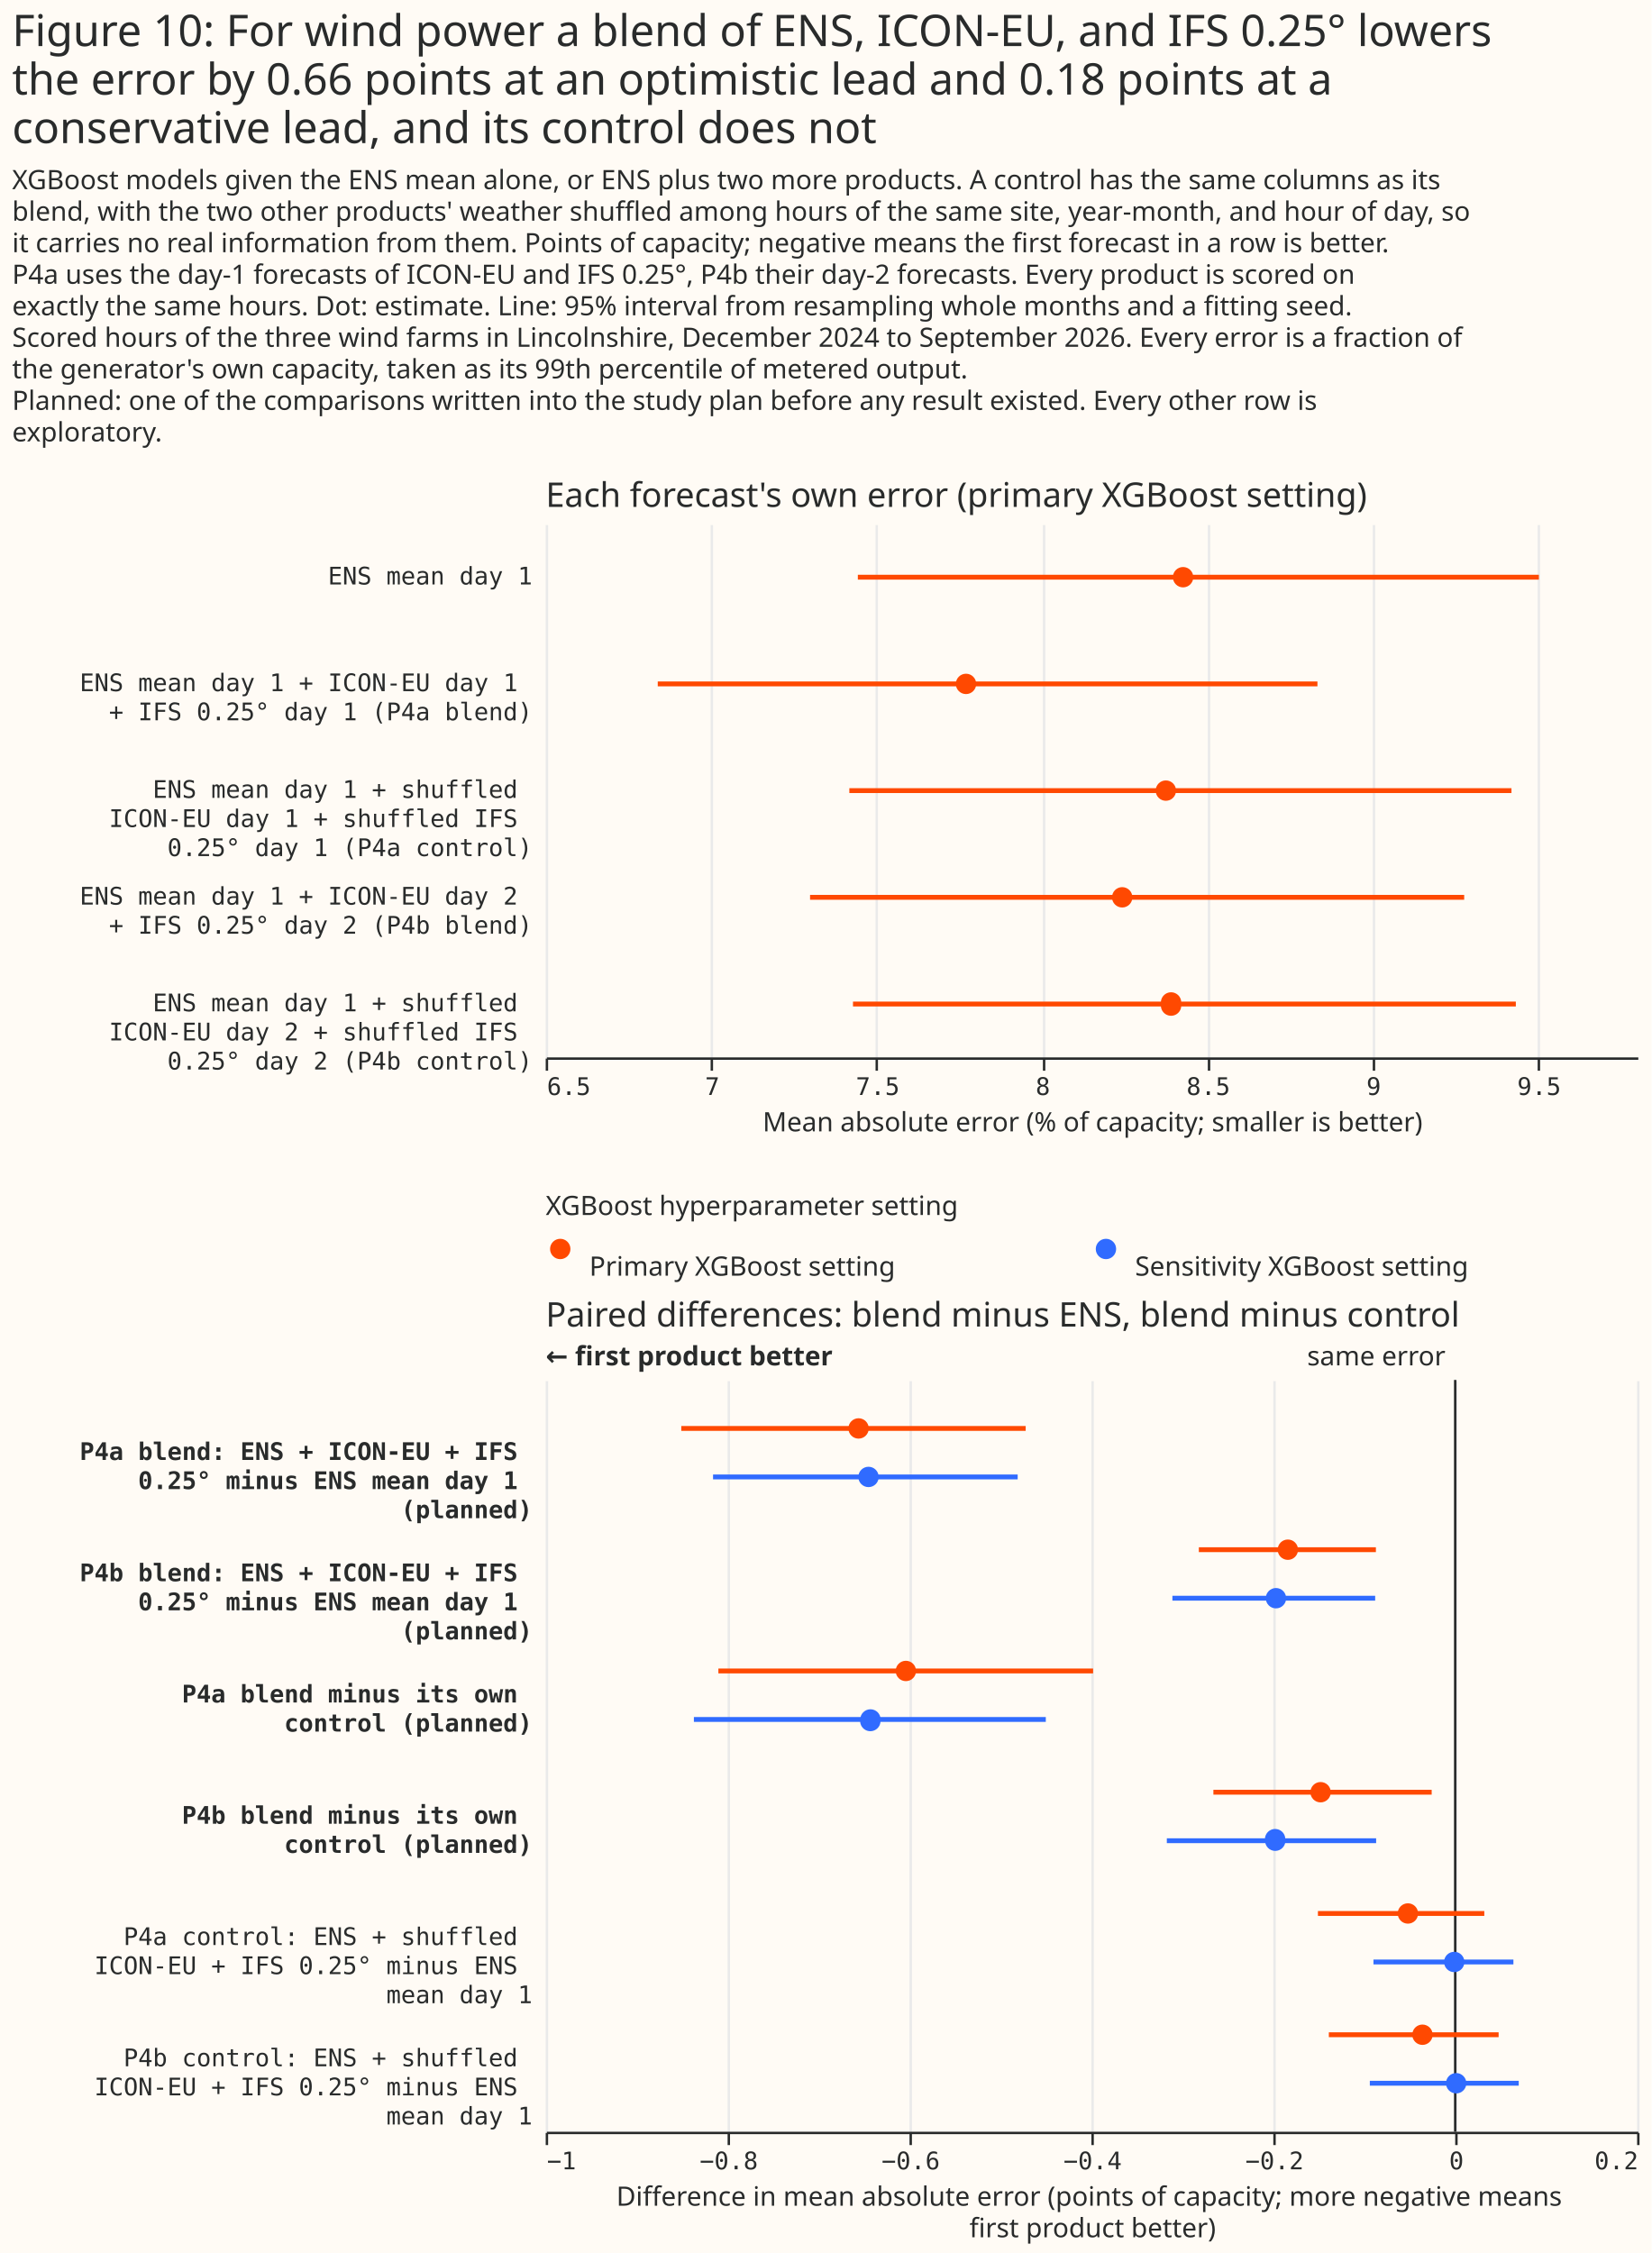
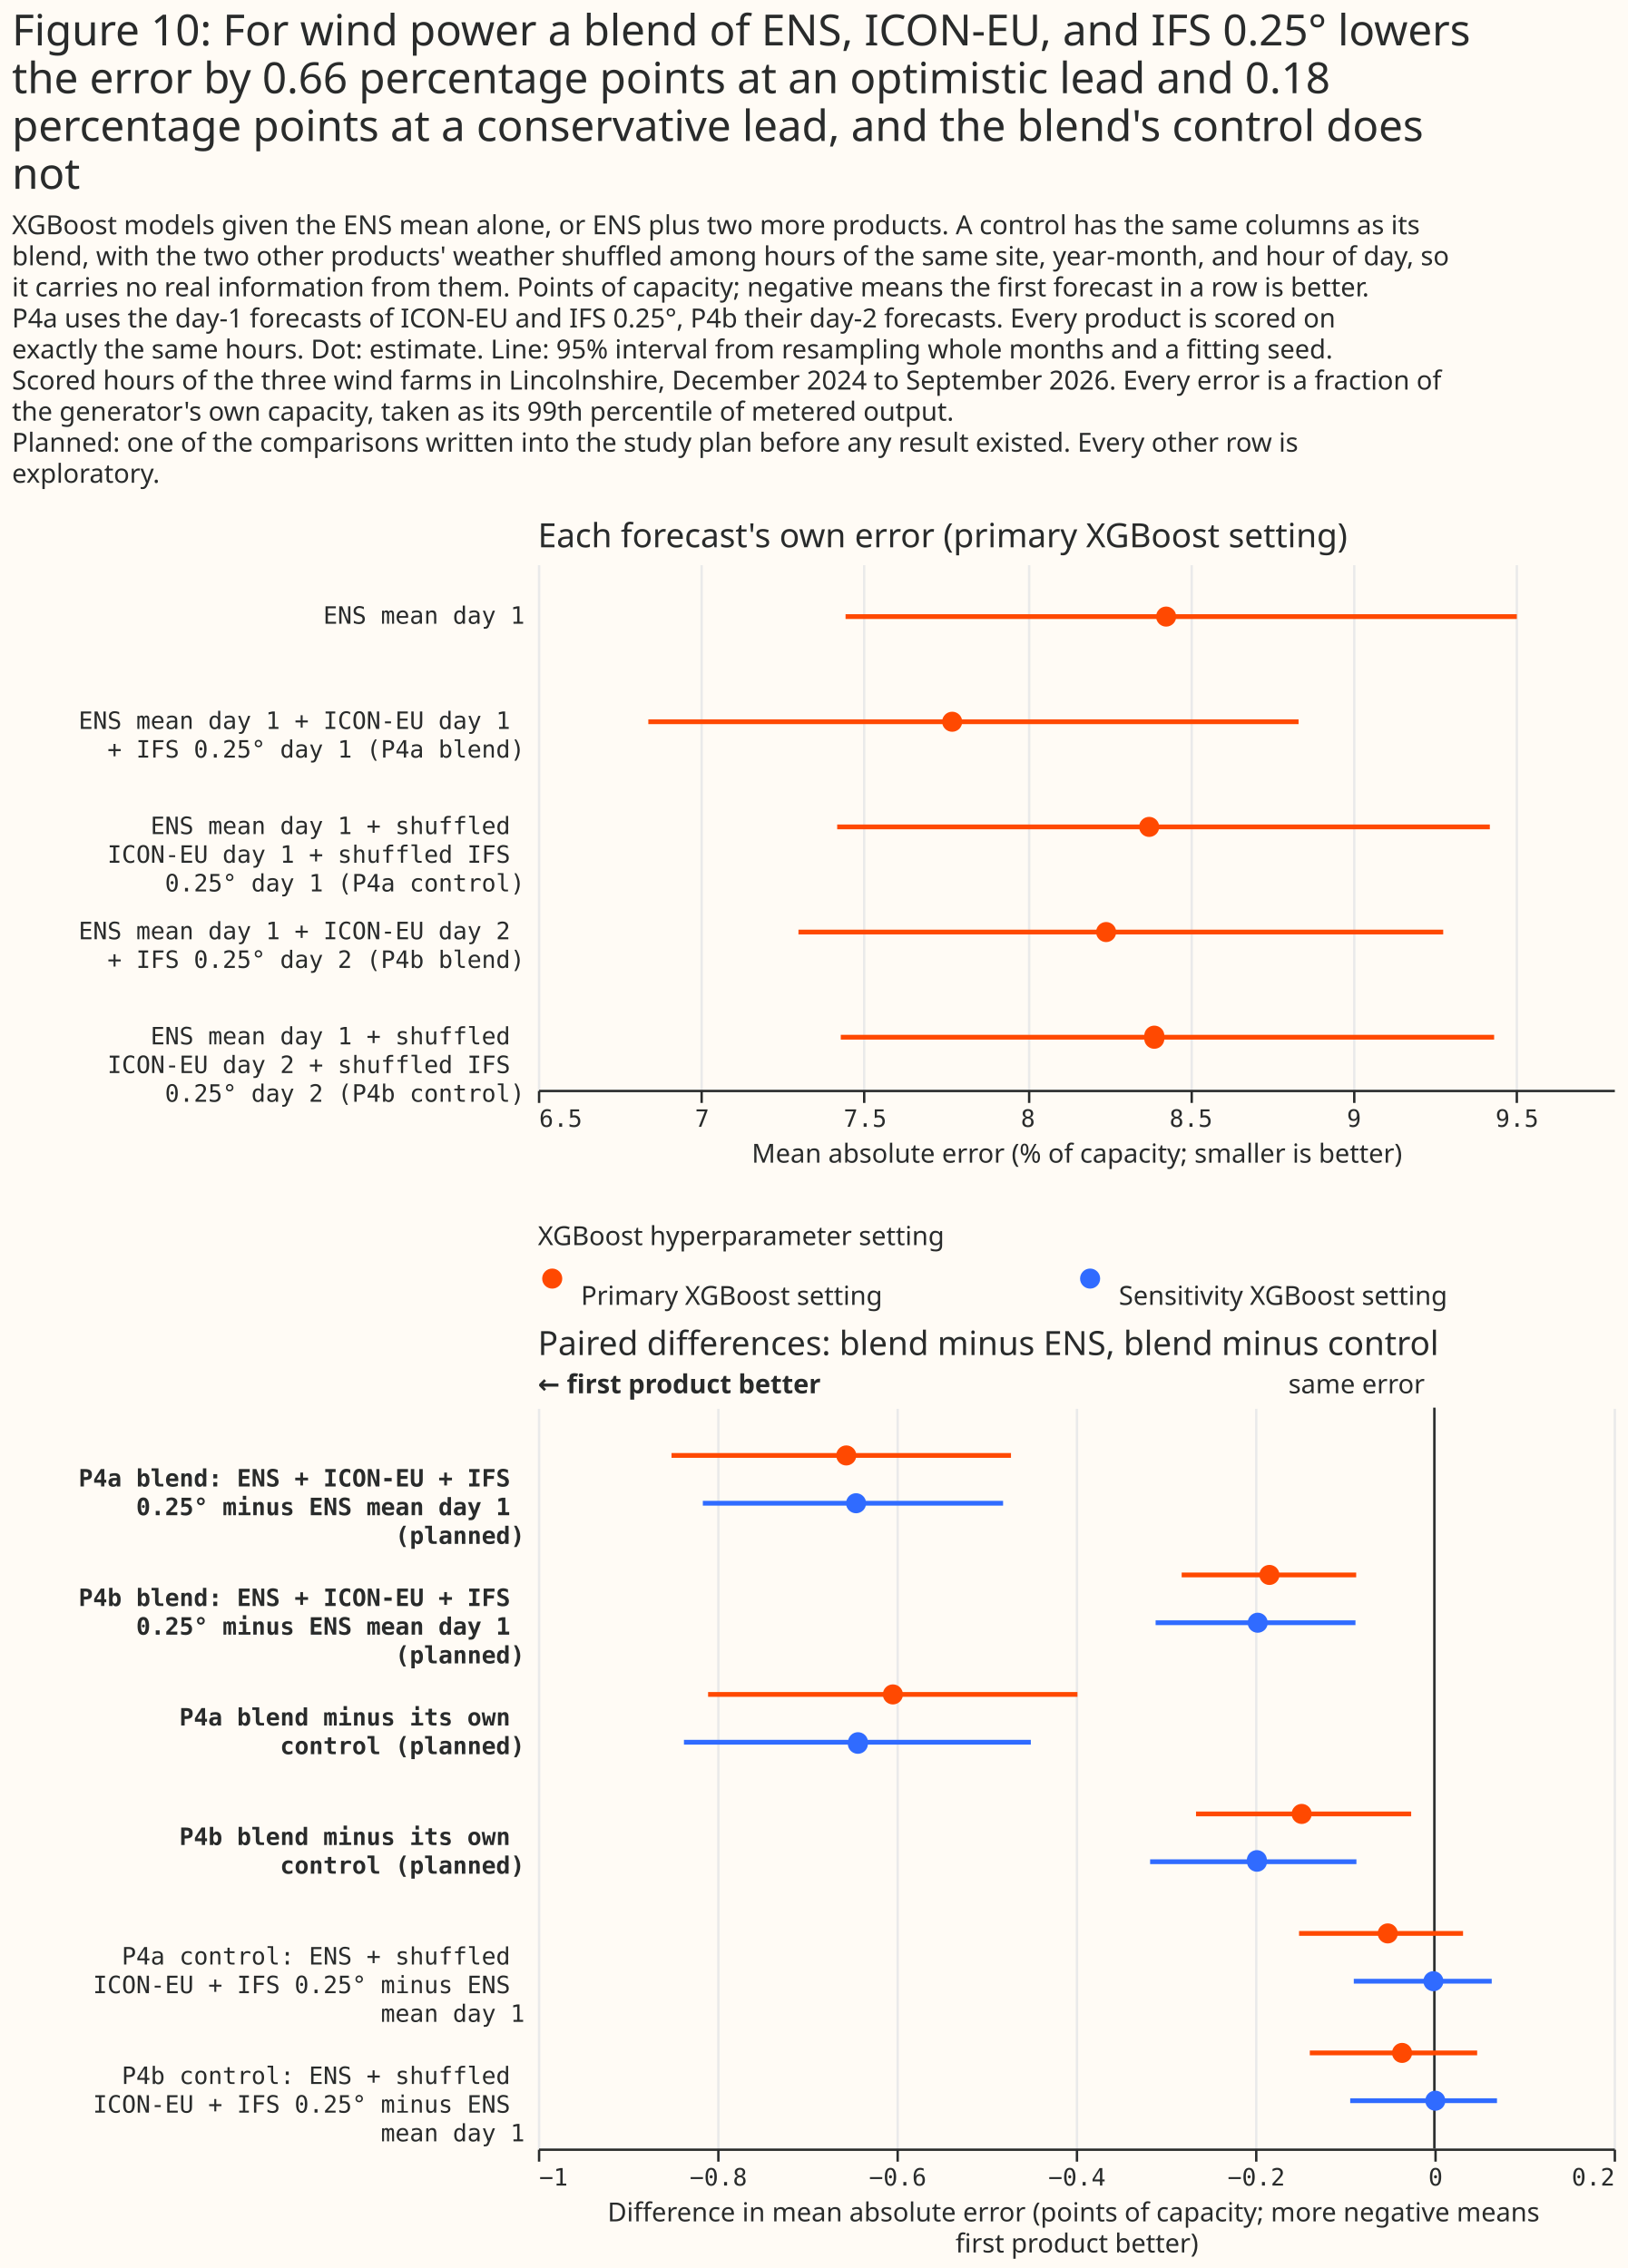
- <svg xmlns="http://www.w3.org/2000/svg" width="681" height="929" class="marks" viewBox="0 0 681 929">
-   <path fill="#fffbf5" d="M0 0h681v929H0z" />
+ <svg xmlns="http://www.w3.org/2000/svg" width="681" height="949" class="marks" viewBox="0 0 681 949">
+   <path fill="#fffbf5" d="M0 0h681v949H0z" />
  <g fill="none" stroke-miterlimit="10" aria-roledescription="group mark container" class="mark-group role-frame root">
-     <path d="M225 216h450z" aria-hidden="true" class="background" />
+     <path d="M225 236h450z" aria-hidden="true" class="background" />
    <g aria-roledescription="group mark container" class="mark-group role-scope concat_0_group">
-       <path fill="#fffbf5" d="M225 216h450v220H225Z" aria-hidden="true" class="background" />
+       <path fill="#fffbf5" d="M225 236h450v220H225Z" aria-hidden="true" class="background" />
      <g aria-hidden="true" class="mark-group role-axis">
-         <path stroke="#eaeaea" d="M225.5 436.5v-220m68 220v-220m68 220v-220m69 220v-220m68 220v-220m68 220v-220m68 220v-220" class="mark-rule role-axis-grid" pointer-events="none" />
+         <path stroke="#eaeaea" d="M225.5 456.5v-220m68 220v-220m68 220v-220m69 220v-220m68 220v-220m68 220v-220m68 220v-220" class="mark-rule role-axis-grid" pointer-events="none" />
      </g>
      <g aria-label="X-axis titled 'Mean absolute error (% of capacity; smaller is better)' for a linear scale with values from 6.5 to 9.8" aria-roledescription="axis" class="mark-group role-axis" pointer-events="none">
-         <path stroke="#292b2b" d="M225.5 436.5v5m68-5v5m68-5v5m69-5v5m68-5v5m68-5v5m68-5v5" class="mark-rule role-axis-tick" />
+         <path stroke="#292b2b" d="M225.5 456.5v5m68-5v5m68-5v5m69-5v5m68-5v5m68-5v5m68-5v5" class="mark-rule role-axis-tick" />
        <g fill="#292b2b" class="mark-text role-axis-label" font-family="Matter Semi Mono, Roboto Mono, monospace" font-size="10">
-           <text transform="translate(225.5 451.5)">6.5</text>
-           <text text-anchor="middle" transform="translate(293.7 451.5)">7</text>
-           <text text-anchor="middle" transform="translate(361.9 451.5)">7.5</text>
-           <text text-anchor="middle" transform="translate(430 451.5)">8</text>
-           <text text-anchor="middle" transform="translate(498.2 451.5)">8.5</text>
-           <text text-anchor="middle" transform="translate(566.4 451.5)">9</text>
-           <text text-anchor="middle" transform="translate(634.6 451.5)">9.5</text>
-         </g>
-         <path stroke="#292b2b" d="M225.5 436.5h450" class="mark-rule role-axis-domain" />
-         <text fill="#292b2b" class="mark-text role-axis-title" font-family="Matter XH, DM Sans, sans-serif" font-size="11" text-anchor="middle" transform="translate(450.5 466.5)">Mean absolute error (% of capacity; smaller is better)</text>
+           <text transform="translate(225.5 471.5)">6.5</text>
+           <text text-anchor="middle" transform="translate(293.7 471.5)">7</text>
+           <text text-anchor="middle" transform="translate(361.9 471.5)">7.5</text>
+           <text text-anchor="middle" transform="translate(430 471.5)">8</text>
+           <text text-anchor="middle" transform="translate(498.2 471.5)">8.5</text>
+           <text text-anchor="middle" transform="translate(566.4 471.5)">9</text>
+           <text text-anchor="middle" transform="translate(634.6 471.5)">9.5</text>
+         </g>
+         <path stroke="#292b2b" d="M225.5 456.5h450" class="mark-rule role-axis-domain" />
+         <text fill="#292b2b" class="mark-text role-axis-title" font-family="Matter XH, DM Sans, sans-serif" font-size="11" text-anchor="middle" transform="translate(450.5 486.5)">Mean absolute error (% of capacity; smaller is better)</text>
      </g>
      <g aria-label="Y-axis for a discrete scale with 5 values: ENS mean day 1, ENS mean day 1 + ICON-EU day 1 + IFS 0.25° day 1 (P4a blend), ENS mean day 1 + shuffled ICON-EU day 1 + shuffled IFS 0.25° day 1 (P4a control), ENS mean day 1 + ICON-EU day 2 + IFS 0.25° day 2 (P4b blend), ENS mean day 1 + shuffled ICON-EU day 2 + shuffled IFS 0.25° day 2 (P4b control)" aria-roledescription="axis" class="mark-group role-axis">
        <g fill="#292b2b" class="mark-text role-axis-label" font-family="Matter Semi Mono, Roboto Mono, monospace" font-size="10" pointer-events="none" text-anchor="end">
-           <text transform="translate(219.5 241)">ENS mean day 1</text>
-           <text transform="translate(219.5 285)">
+           <text transform="translate(219.5 261)">ENS mean day 1</text>
+           <text transform="translate(219.5 305)">
            <tspan>ENS mean day 1 + ICON-EU day 1</tspan>
            <tspan x="0" dy="12">+ IFS 0.25° day 1 (P4a blend)</tspan>
          </text>
-           <text transform="translate(219.5 329)">
+           <text transform="translate(219.5 349)">
            <tspan>ENS mean day 1 + shuffled</tspan>
            <tspan x="0" dy="12">ICON-EU day 1 + shuffled IFS</tspan>
            <tspan x="0" dy="12">0.25° day 1 (P4a control)</tspan>
          </text>
-           <text transform="translate(219.5 373)">
+           <text transform="translate(219.5 393)">
            <tspan>ENS mean day 1 + ICON-EU day 2</tspan>
            <tspan x="0" dy="12">+ IFS 0.25° day 2 (P4b blend)</tspan>
          </text>
-           <text transform="translate(219.5 417)">
+           <text transform="translate(219.5 437)">
            <tspan>ENS mean day 1 + shuffled</tspan>
            <tspan x="0" dy="12">ICON-EU day 2 + shuffled IFS</tspan>
            <tspan x="0" dy="12">0.25° day 2 (P4b control)</tspan>
          </text>
        </g>
      </g>
-       <g stroke="#ff4901" stroke-width="2" aria-hidden="true" class="mark-rule role-mark concat_0_layer_0_marks" clip-path="url(#a)" transform="translate(225 216)">
+       <g stroke="#ff4901" stroke-width="2" aria-hidden="true" class="mark-rule role-mark concat_0_layer_0_marks" clip-path="url(#a)" transform="translate(225 236)">
        <path d="M128.7 22h280.8M46.2 66h272m-193 44h273M109 154h269.7m-252 44H400" />
      </g>
-       <g fill="#ff4901" aria-hidden="true" class="mark-symbol role-mark concat_0_layer_1_marks" clip-path="url(#b)" transform="translate(225 216)">
+       <g fill="#ff4901" aria-hidden="true" class="mark-symbol role-mark concat_0_layer_1_marks" clip-path="url(#b)" transform="translate(225 236)">
        <path d="M267 22a4.2 4.2 0 1 1-8.4 0 4.2 4.2 0 1 1 8.4 0m-89.5 44a4.2 4.2 0 1 1-8.4 0 4.2 4.2 0 1 1 8.4 0m82.4 44a4.2 4.2 0 1 1-8.4 0 4.2 4.2 0 1 1 8.4 0m-18 44a4.2 4.2 0 1 1-8.4 0 4.2 4.2 0 1 1 8.4 0m20.1 44a4.2 4.2 0 1 1-8.3 0 4.2 4.2 0 1 1 8.3 0" />
      </g>
      <g class="mark-group role-title">
-         <text fill="#292b2b" aria-label="Title text 'Each forecast's own error (primary XGBoost setting)'" aria-roledescription="title" class="mark-text role-title-text" font-family="Matter XH, DM Sans, sans-serif" font-size="14" pointer-events="none" transform="translate(225 209)">Each forecast's own error (primary XGBoost setting)</text>
+         <text fill="#292b2b" aria-label="Title text 'Each forecast's own error (primary XGBoost setting)'" aria-roledescription="title" class="mark-text role-title-text" font-family="Matter XH, DM Sans, sans-serif" font-size="14" pointer-events="none" transform="translate(225 229)">Each forecast's own error (primary XGBoost setting)</text>
      </g>
    </g>
    <g aria-roledescription="group mark container" class="mark-group role-scope concat_1_group">
      <g aria-roledescription="group mark container" class="mark-group role-scope concat_1_concat_0_group">
-         <path fill="#fffbf5" d="M225 507h450v16H225Z" aria-hidden="true" class="background" />
+         <path fill="#fffbf5" d="M225 527h450v16H225Z" aria-hidden="true" class="background" />
        <g aria-roledescription="symbol mark container" class="mark-symbol role-mark concat_1_concat_0_layer_0_marks">
-           <path fill="#ff4901" d="M235.2 515a4.2 4.2 0 1 1-8.4 0 4.2 4.2 0 1 1 8.4 0" aria-label="x: 6; colour: #FF4901; shape: circle" aria-roledescription="point" />
-           <path fill="#306bff" d="M460.2 515a4.2 4.2 0 1 1-8.4 0 4.2 4.2 0 1 1 8.4 0" aria-label="x: 231; colour: #306BFF; shape: circle" aria-roledescription="point" />
+           <path fill="#ff4901" d="M235.2 535a4.2 4.2 0 1 1-8.4 0 4.2 4.2 0 1 1 8.4 0" aria-label="x: 6; colour: #FF4901; shape: circle" aria-roledescription="point" />
+           <path fill="#306bff" d="M460.2 535a4.2 4.2 0 1 1-8.4 0 4.2 4.2 0 1 1 8.4 0" aria-label="x: 231; colour: #306BFF; shape: circle" aria-roledescription="point" />
        </g>
        <g fill="#292b2b" aria-roledescription="text mark container" class="mark-text role-mark concat_1_concat_0_layer_2_marks" font-family="Matter XH, DM Sans, sans-serif" font-size="11">
-           <text aria-label="x: 6; label: Primary XGBoost setting" aria-roledescription="text mark" transform="translate(243 526)">Primary XGBoost setting</text>
-           <text aria-label="x: 231; label: Sensitivity XGBoost setting" aria-roledescription="text mark" transform="translate(468 526)">Sensitivity XGBoost setting</text>
+           <text aria-label="x: 6; label: Primary XGBoost setting" aria-roledescription="text mark" transform="translate(243 546)">Primary XGBoost setting</text>
+           <text aria-label="x: 231; label: Sensitivity XGBoost setting" aria-roledescription="text mark" transform="translate(468 546)">Sensitivity XGBoost setting</text>
        </g>
        <g class="mark-group role-title">
-           <text fill="#292b2b" aria-label="Title text 'XGBoost hyperparameter setting'" aria-roledescription="title" class="mark-text role-title-text" font-family="Matter XH, DM Sans, sans-serif" font-size="11" pointer-events="none" transform="translate(225 501)">XGBoost hyperparameter setting</text>
+           <text fill="#292b2b" aria-label="Title text 'XGBoost hyperparameter setting'" aria-roledescription="title" class="mark-text role-title-text" font-family="Matter XH, DM Sans, sans-serif" font-size="11" pointer-events="none" transform="translate(225 521)">XGBoost hyperparameter setting</text>
        </g>
      </g>
      <g aria-roledescription="group mark container" class="mark-group role-scope concat_1_concat_1_group">
-         <path fill="#fffbf5" d="M225 569h450v310H225Z" aria-hidden="true" class="background" />
+         <path fill="#fffbf5" d="M225 589h450v310H225Z" aria-hidden="true" class="background" />
        <g aria-hidden="true" class="mark-group role-axis">
-           <path stroke="#eaeaea" d="M225.5 879.5v-310m75 310v-310m75 310v-310m75 310v-310m75 310v-310m75 310v-310m75 310v-310" class="mark-rule role-axis-grid" pointer-events="none" />
+           <path stroke="#eaeaea" d="M225.5 899.5v-310m75 310v-310m75 310v-310m75 310v-310m75 310v-310m75 310v-310m75 310v-310" class="mark-rule role-axis-grid" pointer-events="none" />
        </g>
        <g aria-label="X-axis titled 'Difference in mean absolute error (points of capacity; more negative means first product better)' for a linear scale with values from −1 to 0.2" aria-roledescription="axis" class="mark-group role-axis" pointer-events="none">
-           <path stroke="#292b2b" d="M225.5 879.5v5m75-5v5m75-5v5m75-5v5m75-5v5m75-5v5m75-5v5" class="mark-rule role-axis-tick" />
+           <path stroke="#292b2b" d="M225.5 899.5v5m75-5v5m75-5v5m75-5v5m75-5v5m75-5v5m75-5v5" class="mark-rule role-axis-tick" />
          <g fill="#292b2b" class="mark-text role-axis-label" font-family="Matter Semi Mono, Roboto Mono, monospace" font-size="10">
-             <text transform="translate(225.5 894.5)">−1</text>
-             <text text-anchor="middle" transform="translate(300.5 894.5)">−0.8</text>
-             <text text-anchor="middle" transform="translate(375.5 894.5)">−0.6</text>
-             <text text-anchor="middle" transform="translate(450.5 894.5)">−0.4</text>
-             <text text-anchor="middle" transform="translate(525.5 894.5)">−0.2</text>
-             <text text-anchor="middle" transform="translate(600.5 894.5)">0</text>
-             <text text-anchor="end" transform="translate(675.5 894.5)">0.2</text>
+             <text transform="translate(225.5 914.5)">−1</text>
+             <text text-anchor="middle" transform="translate(300.5 914.5)">−0.8</text>
+             <text text-anchor="middle" transform="translate(375.5 914.5)">−0.6</text>
+             <text text-anchor="middle" transform="translate(450.5 914.5)">−0.4</text>
+             <text text-anchor="middle" transform="translate(525.5 914.5)">−0.2</text>
+             <text text-anchor="middle" transform="translate(600.5 914.5)">0</text>
+             <text text-anchor="end" transform="translate(675.5 914.5)">0.2</text>
          </g>
-           <path stroke="#292b2b" d="M225.5 879.5h450" class="mark-rule role-axis-domain" />
-           <text fill="#292b2b" class="mark-text role-axis-title" font-family="Matter XH, DM Sans, sans-serif" font-size="11" text-anchor="middle" transform="translate(450.5 909.5)">
+           <path stroke="#292b2b" d="M225.5 899.5h450" class="mark-rule role-axis-domain" />
+           <text fill="#292b2b" class="mark-text role-axis-title" font-family="Matter XH, DM Sans, sans-serif" font-size="11" text-anchor="middle" transform="translate(450.5 929.5)">
            <tspan>Difference in mean absolute error (points of capacity; more negative means</tspan>
            <tspan x="0" dy="13">first product better)</tspan>
          </text>
        </g>
        <g aria-label="Y-axis for a discrete scale with 6 values: P4a blend: ENS + ICON-EU + IFS 0.25° minus ENS mean day 1 (planned), P4b blend: ENS + ICON-EU + IFS 0.25° minus ENS mean day 1 (planned), P4a blend minus its own control (planned), P4b blend minus its own control (planned), P4a control: ENS + shuffled ICON-EU + IFS 0.25° minus ENS mean day 1, P4b control: ENS + shuffled ICON-EU + IFS 0.25° minus ENS mean day 1" aria-roledescription="axis" class="mark-group role-axis">
          <g fill="#292b2b" class="mark-text role-axis-label" font-family="Matter Semi Mono, Roboto Mono, monospace" font-size="10" pointer-events="none" text-anchor="end">
-             <text font-weight="bold" transform="translate(219.5 602)">
+             <text font-weight="bold" transform="translate(219.5 622)">
              <tspan>P4a blend: ENS + ICON-EU + IFS</tspan>
              <tspan x="0" dy="12">0.25° minus ENS mean day 1</tspan>
              <tspan x="0" dy="12">(planned)</tspan>
            </text>
-             <text font-weight="bold" transform="translate(219.5 652)">
+             <text font-weight="bold" transform="translate(219.5 672)">
              <tspan>P4b blend: ENS + ICON-EU + IFS</tspan>
              <tspan x="0" dy="12">0.25° minus ENS mean day 1</tspan>
              <tspan x="0" dy="12">(planned)</tspan>
            </text>
-             <text font-weight="bold" transform="translate(219.5 702)">
+             <text font-weight="bold" transform="translate(219.5 722)">
              <tspan>P4a blend minus its own</tspan>
              <tspan x="0" dy="12">control (planned)</tspan>
            </text>
-             <text font-weight="bold" transform="translate(219.5 752)">
+             <text font-weight="bold" transform="translate(219.5 772)">
              <tspan>P4b blend minus its own</tspan>
              <tspan x="0" dy="12">control (planned)</tspan>
            </text>
-             <text transform="translate(219.5 802)">
+             <text transform="translate(219.5 822)">
              <tspan>P4a control: ENS + shuffled</tspan>
              <tspan x="0" dy="12">ICON-EU + IFS 0.25° minus ENS</tspan>
              <tspan x="0" dy="12">mean day 1</tspan>
            </text>
-             <text transform="translate(219.5 852)">
+             <text transform="translate(219.5 872)">
              <tspan>P4b control: ENS + shuffled</tspan>
              <tspan x="0" dy="12">ICON-EU + IFS 0.25° minus ENS</tspan>
              <tspan x="0" dy="12">mean day 1</tspan>
            </text>
          </g>
        </g>
        <g aria-roledescription="rule mark container" class="mark-rule role-mark concat_1_concat_1_layer_0_marks">
-           <path stroke="#292b2b" d="M600 569v310" aria-label="x: 0" aria-roledescription="rule mark" />
+           <path stroke="#292b2b" d="M600 589v310" aria-label="x: 0" aria-roledescription="rule mark" />
        </g>
        <g aria-roledescription="text mark container" class="mark-text role-mark concat_1_concat_1_layer_1_marks">
-           <text fill="#292b2b" aria-label="x: 0" aria-roledescription="text mark" font-family="Matter XH, DM Sans, sans-serif" font-size="11" text-anchor="end" transform="translate(596 563)">same error</text>
+           <text fill="#292b2b" aria-label="x: 0" aria-roledescription="text mark" font-family="Matter XH, DM Sans, sans-serif" font-size="11" text-anchor="end" transform="translate(596 583)">same error</text>
        </g>
        <g aria-roledescription="text mark container" class="mark-text role-mark concat_1_concat_1_layer_2_marks">
-           <text fill="#292b2b" aria-label="x: −1" aria-roledescription="text mark" font-family="Matter XH, DM Sans, sans-serif" font-size="11" font-weight="bold" transform="translate(225 563)">← first product better</text>
-         </g>
-         <g stroke-width="2" aria-hidden="true" class="mark-rule role-mark concat_1_concat_1_layer_3_marks" clip-path="url(#c)" transform="translate(225 569)">
+           <text fill="#292b2b" aria-label="x: −1" aria-roledescription="text mark" font-family="Matter XH, DM Sans, sans-serif" font-size="11" font-weight="bold" transform="translate(225 583)">← first product better</text>
+         </g>
+         <g stroke-width="2" aria-hidden="true" class="mark-rule role-mark concat_1_concat_1_layer_3_marks" clip-path="url(#c)" transform="translate(225 589)">
          <path stroke="#ff4901" d="M55.9 20h142" />
          <path stroke="#306bff" d="M69 40h125.6" />
          <path stroke="#ff4901" d="M269.3 70h73" />
          <path stroke="#306bff" d="M258.4 90H342" />
          <path stroke="#ff4901" d="M71.2 120h154.5" />
          <path stroke="#306bff" d="M61.1 140h145.1" />
          <path stroke="#ff4901" d="M275.3 170h90" />
          <path stroke="#306bff" d="M256.1 190h86.3" />
          <path stroke="#ff4901" d="M318.4 220H387" />
          <path stroke="#306bff" d="M341.3 240H399" />
          <path stroke="#ff4901" d="M322.9 270h70" />
          <path stroke="#306bff" d="M339.8 290h61.4" />
        </g>
-         <g aria-hidden="true" class="mark-symbol role-mark concat_1_concat_1_layer_4_marks" clip-path="url(#d)" transform="translate(225 569)">
+         <g aria-hidden="true" class="mark-symbol role-mark concat_1_concat_1_layer_4_marks" clip-path="url(#d)" transform="translate(225 589)">
          <path fill="#ff4901" d="M133.2 20a4.2 4.2 0 1 1-8.4 0 4.2 4.2 0 1 1 8.4 0" />
          <path fill="#306bff" d="M137.3 40a4.2 4.2 0 1 1-8.4 0 4.2 4.2 0 1 1 8.4 0" />
          <path fill="#ff4901" d="M310.2 70a4.2 4.2 0 1 1-8.4 0 4.2 4.2 0 1 1 8.4 0" />
          <path fill="#306bff" d="M305.3 90a4.2 4.2 0 1 1-8.4 0 4.2 4.2 0 1 1 8.4 0" />
          <path fill="#ff4901" d="M152.7 120a4.2 4.2 0 1 1-8.4 0 4.2 4.2 0 1 1 8.4 0" />
          <path fill="#306bff" d="M138 140a4.2 4.2 0 1 1-8.3 0 4.2 4.2 0 1 1 8.4 0" />
          <path fill="#ff4901" d="M323.7 170a4.2 4.2 0 1 1-8.4 0 4.2 4.2 0 1 1 8.4 0" />
          <path fill="#306bff" d="M305 190a4.2 4.2 0 1 1-8.4 0 4.2 4.2 0 1 1 8.3 0" />
          <path fill="#ff4901" d="M359.7 220a4.2 4.2 0 1 1-8.4 0 4.2 4.2 0 1 1 8.4 0" />
          <path fill="#306bff" d="M378.8 240a4.2 4.2 0 1 1-8.4 0 4.2 4.2 0 1 1 8.4 0" />
          <path fill="#ff4901" d="M365.7 270a4.2 4.2 0 1 1-8.4 0 4.2 4.2 0 1 1 8.4 0" />
          <path fill="#306bff" d="M379.6 290a4.2 4.2 0 1 1-8.4 0 4.2 4.2 0 1 1 8.4 0" />
        </g>
        <g class="mark-group role-title">
-           <text fill="#292b2b" aria-label="Title text 'Paired differences: blend minus ENS, blend minus control'" aria-roledescription="title" class="mark-text role-title-text" font-family="Matter XH, DM Sans, sans-serif" font-size="14" pointer-events="none" transform="translate(225 547)">Paired differences: blend minus ENS, blend minus control</text>
+           <text fill="#292b2b" aria-label="Title text 'Paired differences: blend minus ENS, blend minus control'" aria-roledescription="title" class="mark-text role-title-text" font-family="Matter XH, DM Sans, sans-serif" font-size="14" pointer-events="none" transform="translate(225 567)">Paired differences: blend minus ENS, blend minus control</text>
        </g>
      </g>
    </g>
    <g fill="#292b2b" class="mark-group role-title" font-family="Matter XH, DM Sans, sans-serif" pointer-events="none">
-       <text aria-label="Title text 'Figure 10: For wind power a blend of ENS, ICON-EU, and IFS 0.25° lowers the error by 0.66 points at an optimistic lead and 0.18 points at a conservative lead, and its control does not'" aria-roledescription="title" class="mark-text role-title-text" font-size="18" transform="translate(5 19)">
+       <text aria-label="Title text 'Figure 10: For wind power a blend of ENS, ICON-EU, and IFS 0.25° lowers the error by 0.66 percentage points at an optimistic lead and 0.18 percentage points at a conservative lead, and the blend's control does not'" aria-roledescription="title" class="mark-text role-title-text" font-size="18" transform="translate(5 19)">
        <tspan>Figure 10: For wind power a blend of ENS, ICON-EU, and IFS 0.25° lowers</tspan>
-         <tspan x="0" dy="20">the error by 0.66 points at an optimistic lead and 0.18 points at a</tspan>
-         <tspan x="0" dy="20">conservative lead, and its control does not</tspan>
+         <tspan x="0" dy="20">the error by 0.66 percentage points at an optimistic lead and 0.18</tspan>
+         <tspan x="0" dy="20">percentage points at a conservative lead, and the blend's control does</tspan>
+         <tspan x="0" dy="20">not</tspan>
      </text>
-       <text aria-label="Subtitle text 'XGBoost models given the ENS mean alone, or ENS plus two more products. A control has the same columns as its blend, with the two other products' weather shuffled among hours of the same site, year-month, and hour of day, so it carries no real information from them. Points of capacity; negative means the first forecast in a row is better. P4a uses the day-1 forecasts of ICON-EU and IFS 0.25°, P4b their day-2 forecasts. Every product is scored on exactly the same hours. Dot: estimate. Line: 95% interval from resampling whole months and a fitting seed. Scored hours of the three wind farms in Lincolnshire, December 2024 to September 2026. Every error is a fraction of the generator's own capacity, taken as its 99th percentile of metered output. Planned: one of the comparisons written into the study plan before any result existed. Every other row is exploratory.'" aria-roledescription="subtitle" class="mark-text role-title-subtitle" font-size="11" transform="translate(5 78)">
+       <text aria-label="Subtitle text 'XGBoost models given the ENS mean alone, or ENS plus two more products. A control has the same columns as its blend, with the two other products' weather shuffled among hours of the same site, year-month, and hour of day, so it carries no real information from them. Points of capacity; negative means the first forecast in a row is better. P4a uses the day-1 forecasts of ICON-EU and IFS 0.25°, P4b their day-2 forecasts. Every product is scored on exactly the same hours. Dot: estimate. Line: 95% interval from resampling whole months and a fitting seed. Scored hours of the three wind farms in Lincolnshire, December 2024 to September 2026. Every error is a fraction of the generator's own capacity, taken as its 99th percentile of metered output. Planned: one of the comparisons written into the study plan before any result existed. Every other row is exploratory.'" aria-roledescription="subtitle" class="mark-text role-title-subtitle" font-size="11" transform="translate(5 98)">
        <tspan>XGBoost models given the ENS mean alone, or ENS plus two more products. A control has the same columns as its</tspan>
        <tspan x="0" dy="13">blend, with the two other products' weather shuffled among hours of the same site, year-month, and hour of day, so</tspan>
        <tspan x="0" dy="13">it carries no real information from them. Points of capacity; negative means the first forecast in a row is better.</tspan>
        <tspan x="0" dy="13">P4a uses the day-1 forecasts of ICON-EU and IFS 0.25°, P4b their day-2 forecasts. Every product is scored on</tspan>
        <tspan x="0" dy="13">exactly the same hours. Dot: estimate. Line: 95% interval from resampling whole months and a fitting seed.</tspan>
        <tspan x="0" dy="13">Scored hours of the three wind farms in Lincolnshire, December 2024 to September 2026. Every error is a fraction of</tspan>
        <tspan x="0" dy="13">the generator's own capacity, taken as its 99th percentile of metered output.</tspan>
        <tspan x="0" dy="13">Planned: one of the comparisons written into the study plan before any result existed. Every other row is</tspan>
        <tspan x="0" dy="13">exploratory.</tspan>
      </text>
    </g>
  </g>
  <defs>
    <clipPath id="a">
      <path d="M0 0h450v220H0z" />
    </clipPath>
    <clipPath id="b">
      <path d="M0 0h450v220H0z" />
    </clipPath>
    <clipPath id="c">
      <path d="M0 0h450v310H0z" />
    </clipPath>
    <clipPath id="d">
      <path d="M0 0h450v310H0z" />
    </clipPath>
  </defs>
</svg>
